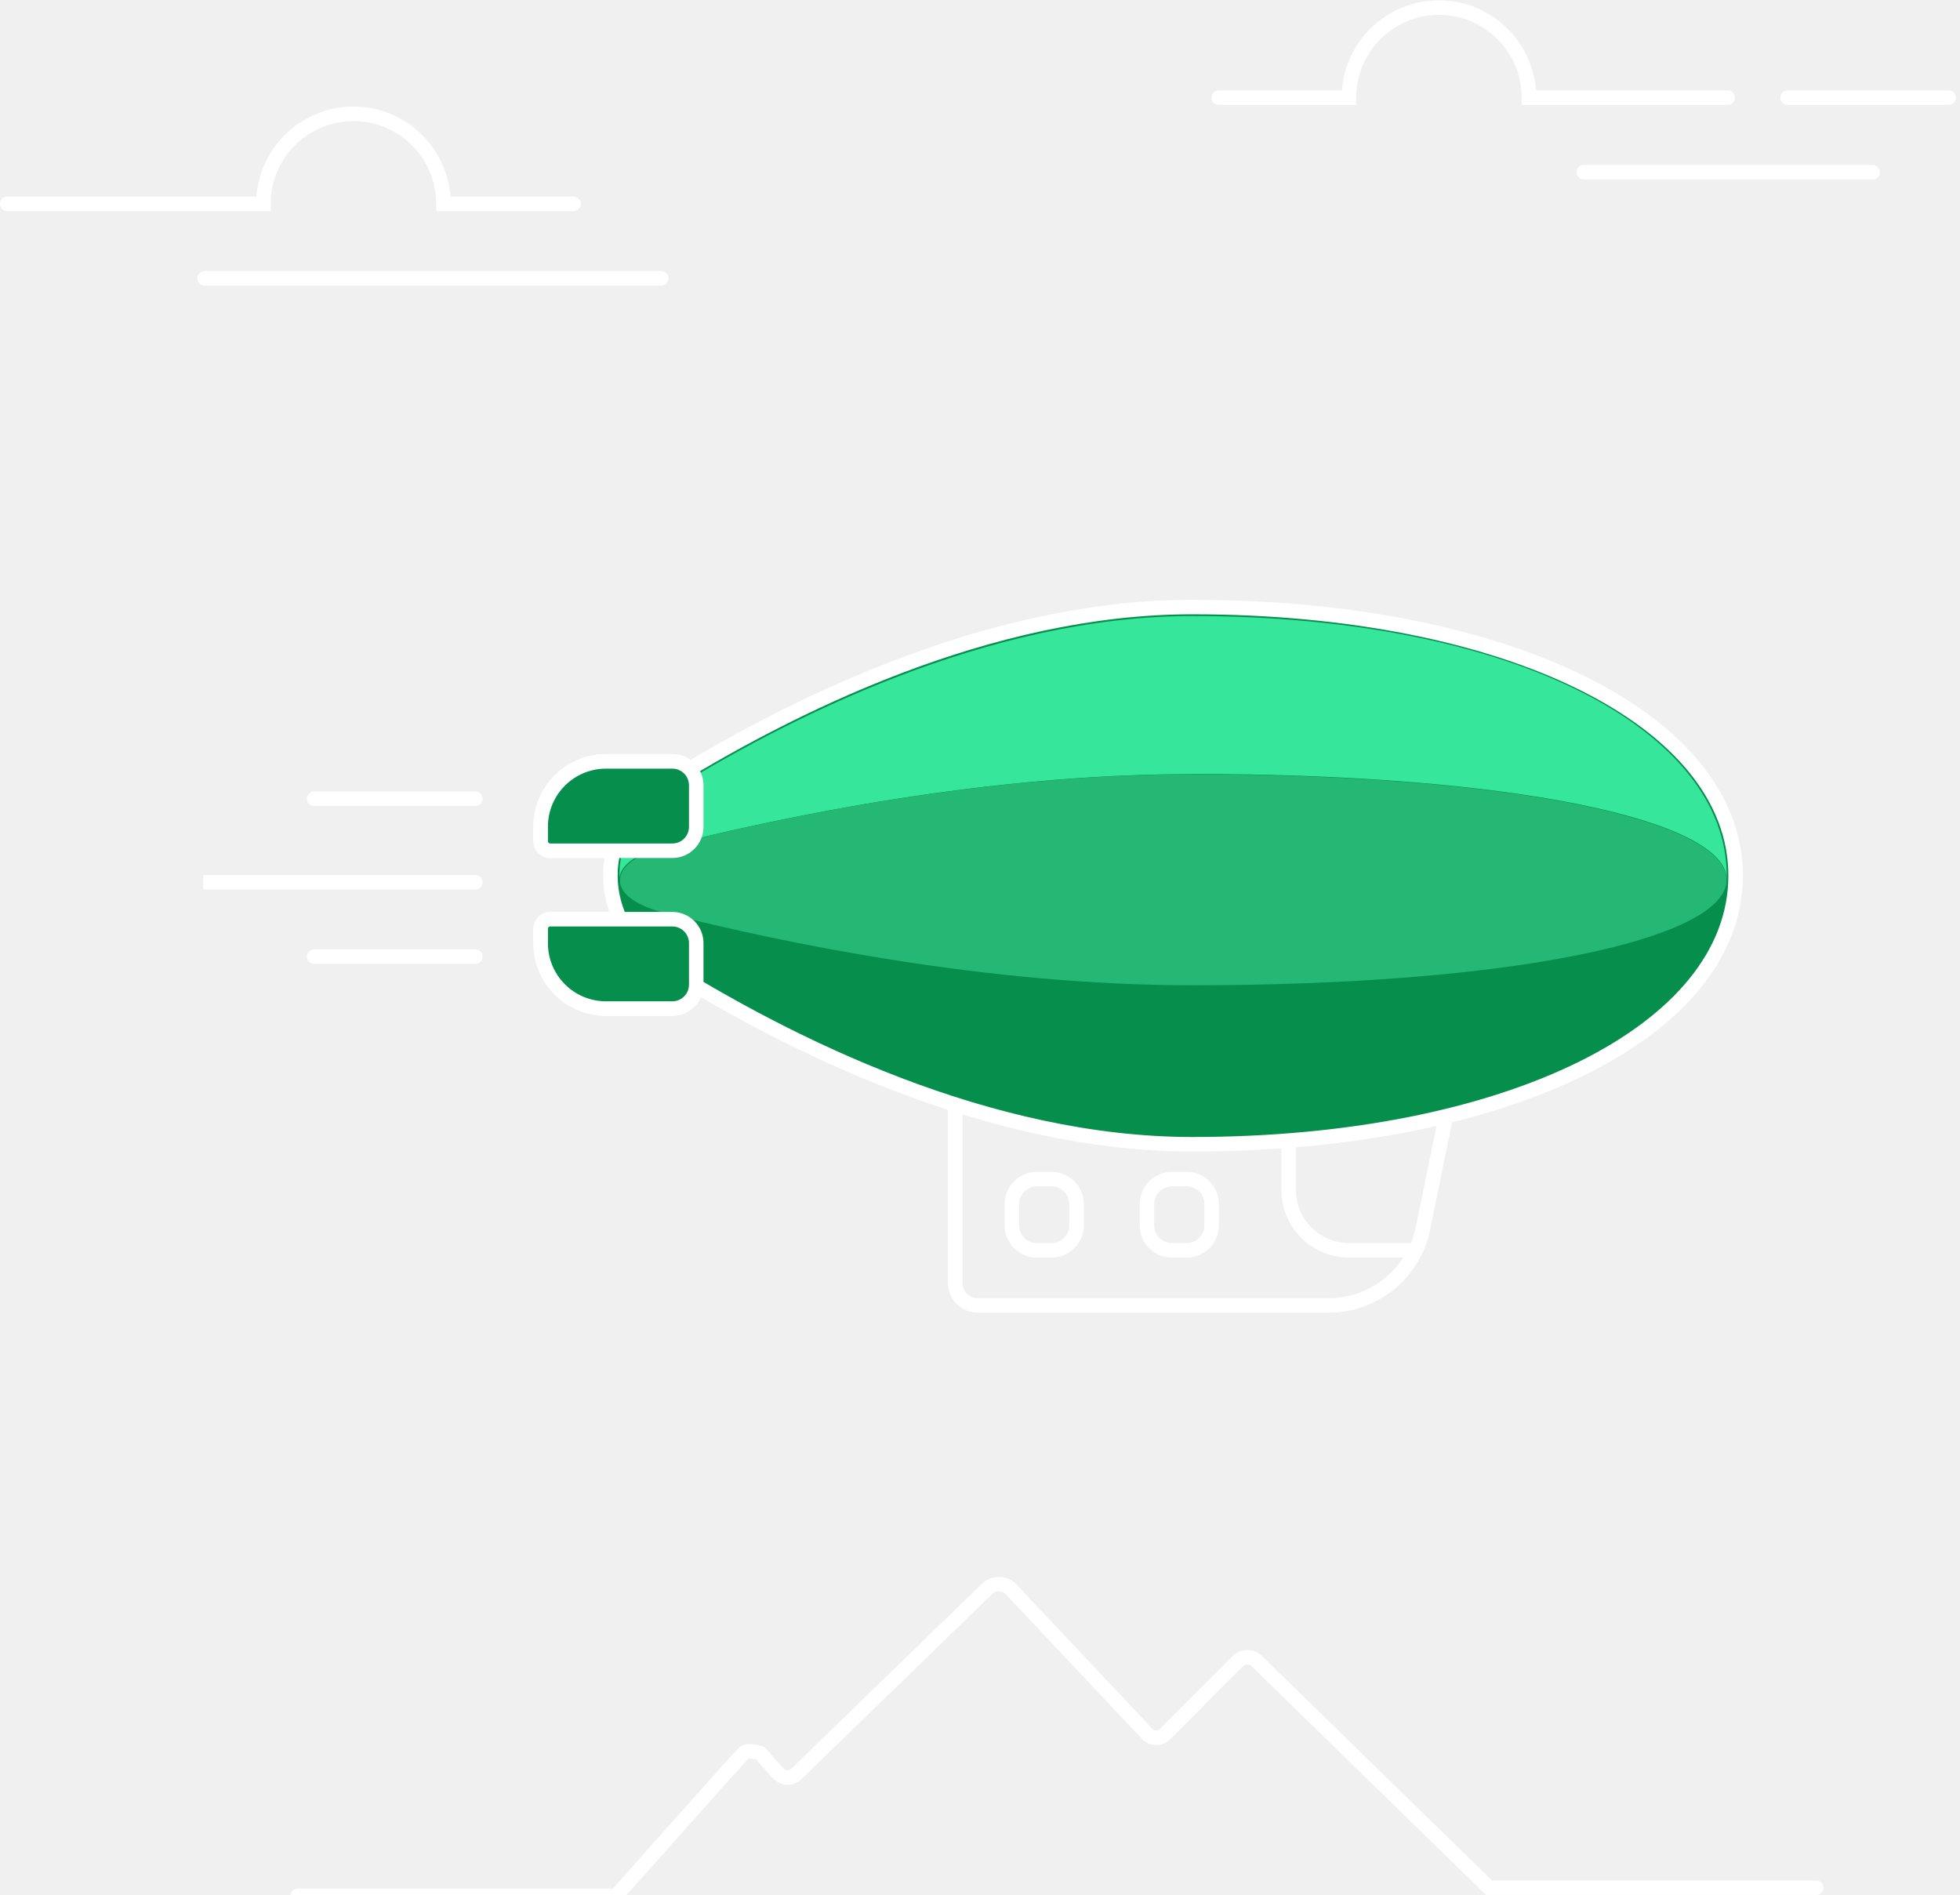
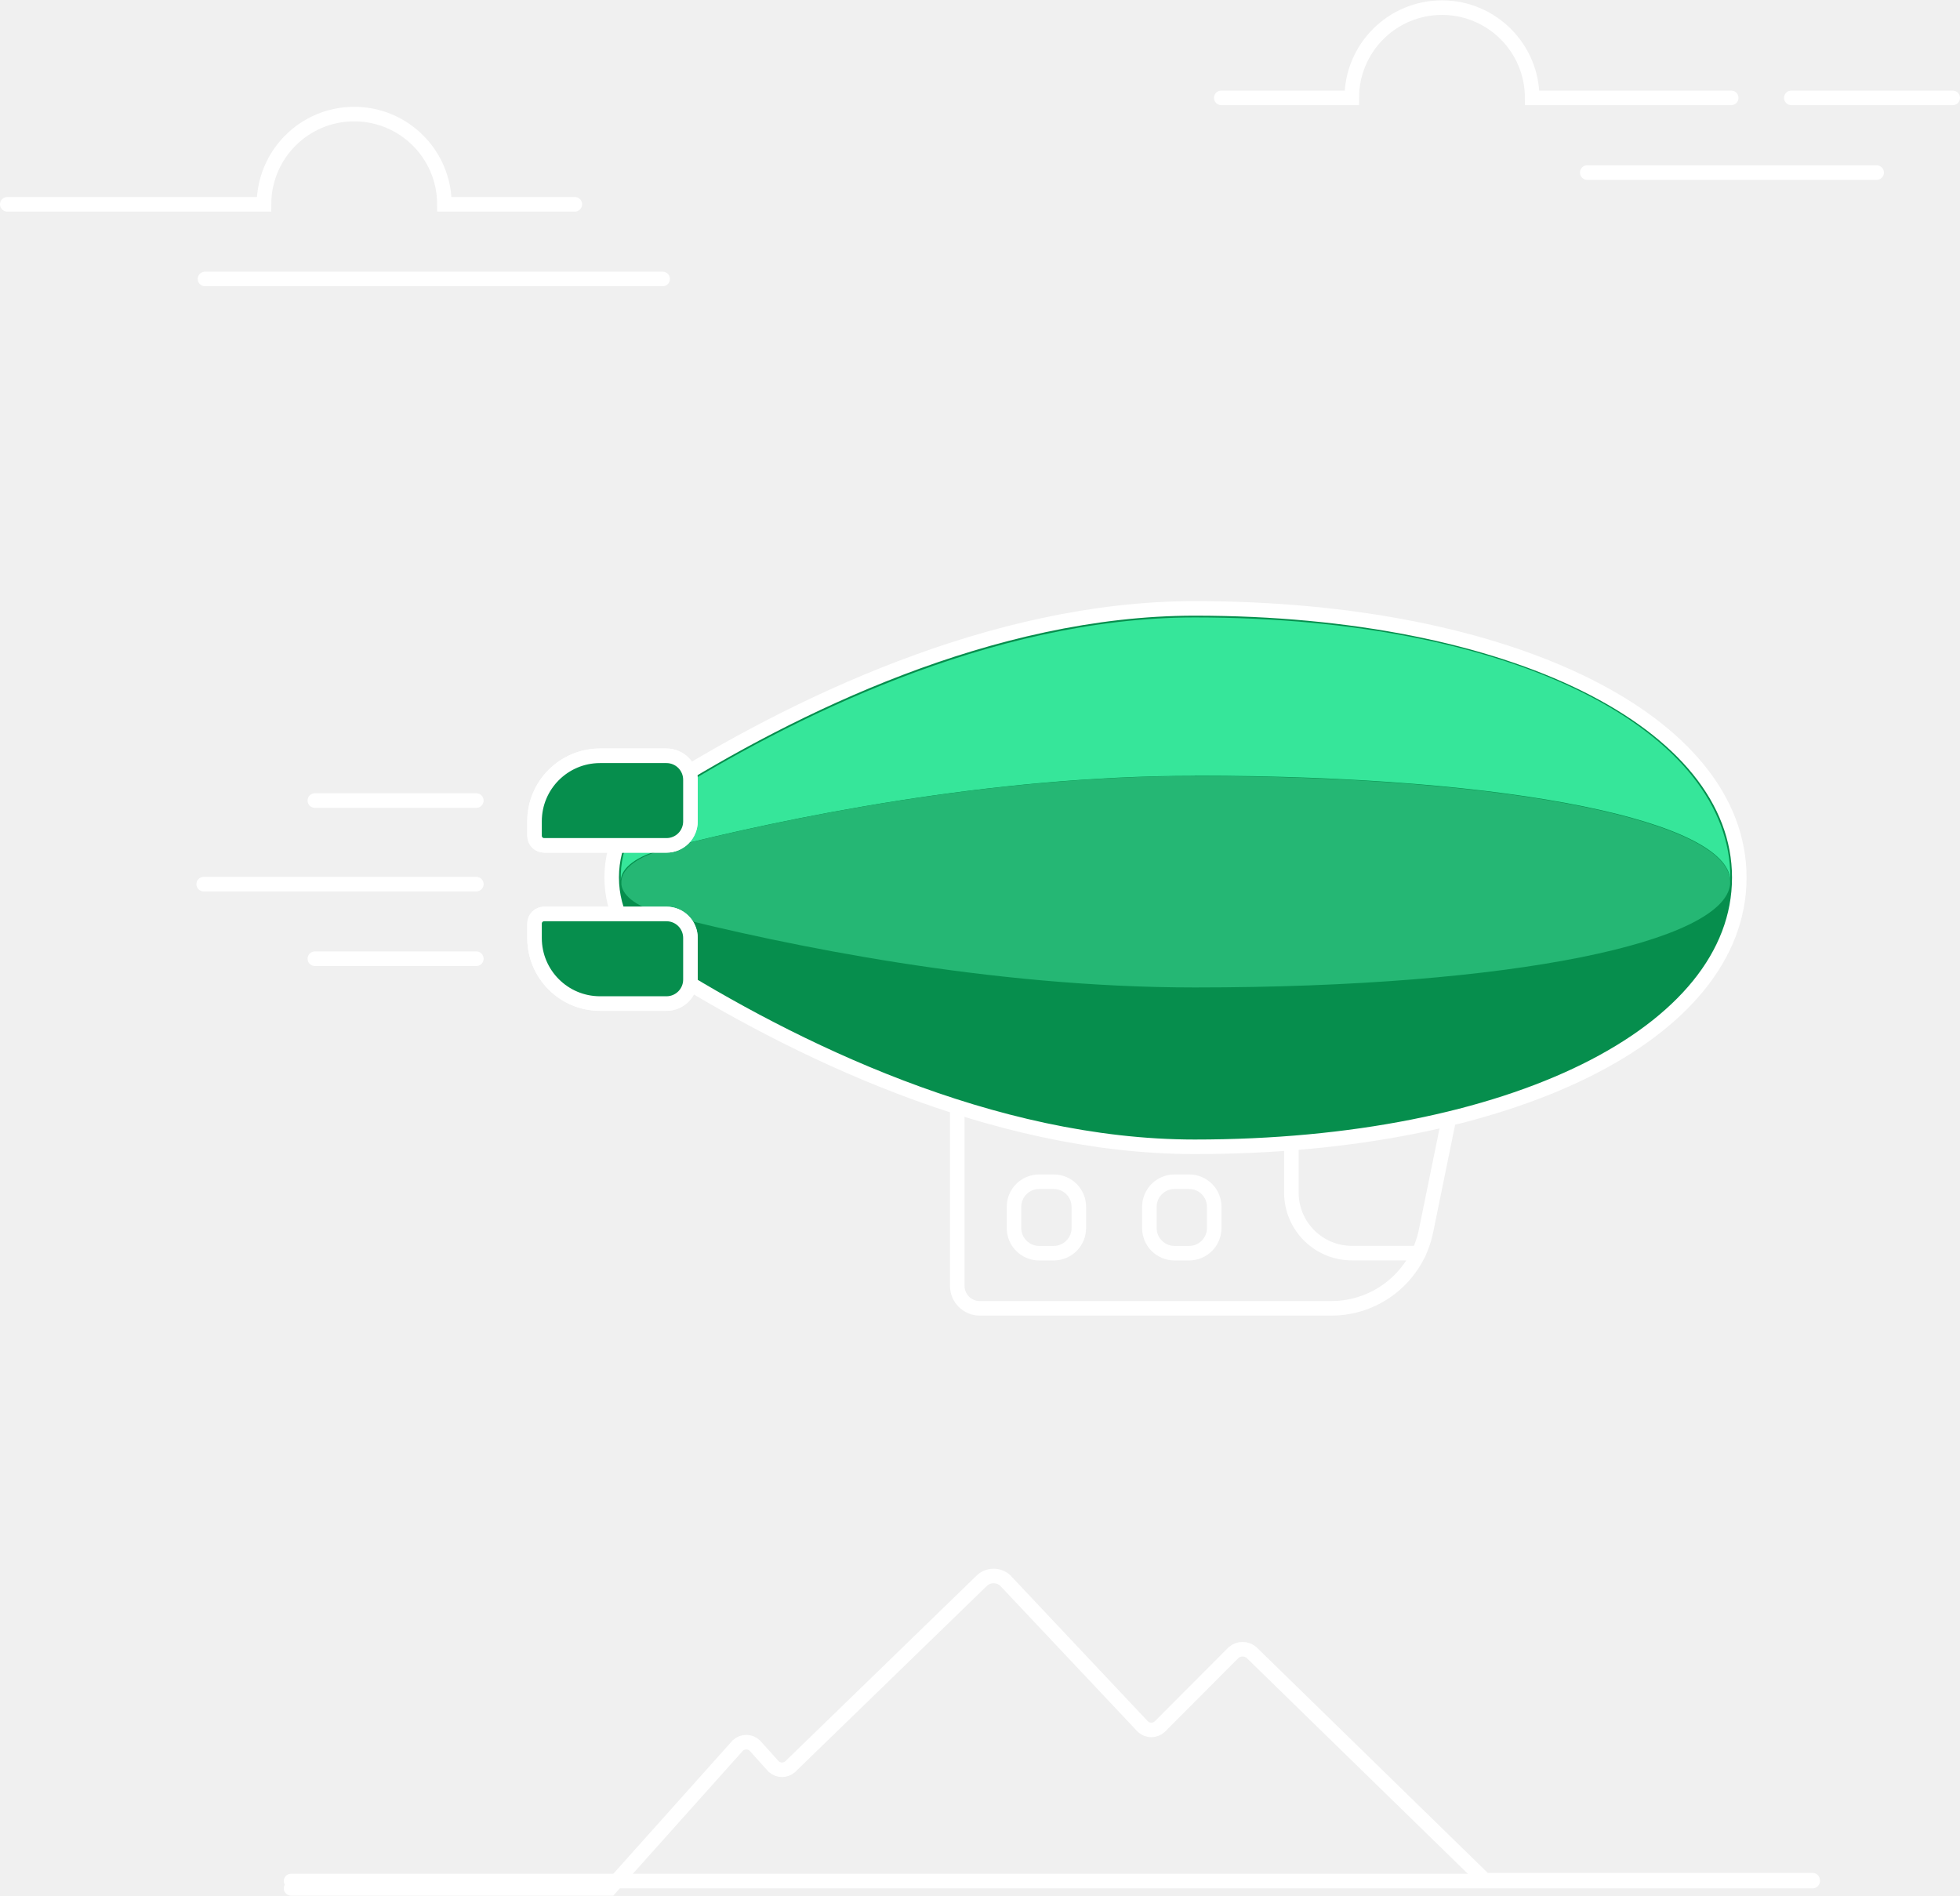
- <svg xmlns="http://www.w3.org/2000/svg" xmlns:xlink="http://www.w3.org/1999/xlink" width="270" height="261" viewBox="0 0 270 261">
-   <g id="Page-1" stroke="none" stroke-width="1" fill="none" fill-rule="evenodd">
-     <g id="primary-award-from" transform="translate(1 1)">
-       <g id="body-bottom" transform="translate(130.59 149.85)" stroke="#FFF" stroke-linecap="round" stroke-width="2">
-         <g>
-           <path d="M3.08 28.97h48.36a13.27 13.27 0 0013-10.65L68.18 0H0v25.89a3.09 3.09 0 003.08 3.08h0z" id="Path" stroke-linejoin="round" />
-           <path d="M63.43 21.38h-9.22a8.31 8.31 0 01-8.28-8.31V0" id="Path" />
-           <path d="M31.89 11.57h-2.05a3.45 3.45 0 00-3.43 3.45v2.92a3.45 3.45 0 003.43 3.45h2.05a3.45 3.45 0 003.43-3.45v-2.92a3.44 3.44 0 00-3.43-3.45h0z" id="enlarge-window" stroke-linejoin="round">
-             <animate id="enlargeWindowOpacity" attributeType="CSS" attributeName="opacity" from="1" to="0" dur="0.001s" fill="freeze" begin="2.5s" />
-           </path>
-           <path d="M13.28 11.57h-2.05a3.45 3.45 0 00-3.43 3.45v2.92a3.45 3.45 0 003.43 3.45h2.05a3.45 3.45 0 003.43-3.45v-2.92a3.45 3.45 0 00-3.43-3.45h0z" id="Path" stroke-linejoin="round" />
-           <animateTransform attributeName="transform" type="scale" values="1, 0.8; 1, 1; 1, 0.8; 1, 1; 1, 0.8" keyTimes="0; 0.3; 0.5; 0.7; 1" dur="2s" additive="sum" repeatCount="indefinite" begin="-1s" />
-           <animateTransform attributeName="transform" type="skewX" values="-5; 0; 5; 0; -5" keyTimes="0; 0.3; 0.5; 0.7; 1" dur="2s" additive="sum" repeatCount="indefinite" begin="-1s" />
-         </g>
-       </g>
-       <g id="bottom fins">
-         <g id="Group">
-           <path id="Path" d="M82.46 103.88h9.16a3.29 3.29 0 013.29 3.3v5.71a3.29 3.29 0 01-3.29 3.3H74.8a1.319 1.319 0 01-1.32-1.32v-2a9 9 0 019-9" fill="#068E4D" />
-           <path id="Path_2" fill-rule="evenodd" clip-rule="evenodd" d="M82.46 103.88h9.16a3.29 3.29 0 013.29 3.3v5.71a3.29 3.29 0 01-3.29 3.3H74.8a1.319 1.319 0 01-1.32-1.32v-2a8.999 8.999 0 018.98-8.99v0z" stroke="#fff" stroke-width="2" stroke-linecap="round" stroke-linejoin="round" />
-         </g>
-         <g id="Group_2">
-           <path id="Path_3" d="M82.46 137.93h9.16a3.29 3.29 0 003.29-3.3v-5.71a3.29 3.29 0 00-3.29-3.3H74.8a1.319 1.319 0 00-1.32 1.32v2a9 9 0 009 9" fill="#068E4D" />
-           <path id="Path_4" fill-rule="evenodd" clip-rule="evenodd" d="M82.46 137.93h9.16a3.29 3.29 0 003.29-3.3v-5.71a3.29 3.29 0 00-3.29-3.3H74.8a1.319 1.319 0 00-1.32 1.32v2a8.999 8.999 0 008.98 8.99v0z" stroke="#fff" stroke-width="2" stroke-linecap="round" stroke-linejoin="round" />
-         </g>
-         <animateTransform attributeName="transform" type="translate" values="0 5; 0 0; 0 5" dur="2s" repeatCount="indefinite" />
-       </g>
-       <g id="body" transform="translate(82.332 81.86)">
-         <g>
-           <path d="M80.898 74.76c43.38 0 74.86-15.55 74.86-37s-31.48-37-74.86-37c-27.94 0-55.36 13.53-73.46 24.87a14.3 14.3 0 000 24.21c18.09 11.33 45.52 24.87 73.46 24.87" id="Path" fill="#068E4D" fill-rule="nonzero" />
-           <path d="M80.898 74.76c43.38 0 74.86-15.55 74.86-37s-31.48-37-74.86-37c-27.94 0-55.36 13.53-73.46 24.87a14.3 14.3 0 000 24.21c18.09 11.38 45.52 24.92 73.46 24.92z" id="Path" stroke="#FFF" stroke-width="2" />
-           <path d="M80.898 23.77c-28.23 0-56.07 5.76-72.81 10-3.95 1-6 2.66-6.08 4.34a12.93 12.93 0 016.07-11.43C24.818 16.18 52.658 2 80.888 2c44.81 0 73.64 16 73.64 35.75v.37c-.37-7.95-29.1-14.37-73.63-14.37" id="Path" fill="#36E69A" fill-rule="nonzero" />
-           <path d="M8.078 42.8c16.74 4.27 44.58 10 72.81 10 44.14 0 72.75-6.32 73.6-14.18-.86 19.34-29.45 34.86-73.6 34.86-28.23 0-56.07-14.19-72.81-24.68a12.88 12.88 0 01-6-10.18c.26 1.61 2.26 3.18 6 4.14" id="Path" fill="#068E4D" fill-rule="nonzero" />
-           <path d="M8.078 33.8c16.74-4.27 44.58-10 72.81-10 44.53 0 73.26 6.43 73.61 14.38v.51c-.85 7.86-29.45 14.17-73.6 14.17-28.23 0-56.07-5.76-72.81-10-3.79-1-5.79-2.53-6-4.13v-.51c.13-1.69 2.15-3.36 6.1-4.37" id="Path" fill="#25B774" fill-rule="nonzero">
-             <animate attributeName="d" values="                 M8.013 34.218C23.5 28 52.766 21 81.105 21C125.807 21 154.649 30.57 155 38.693V39.214C154.147 47.245 125.426 55 81.105 55C52.766 55 23.664 49.38 8.023 43.475C4.219 42.453 2.211 40.89 2 39.255V38.734C2.131 37.007 4.158 35.301 8.124 34.269;                 M8.013 34.218C24.818 29.855 52.766 24 81.105 24C125.807 24 154.649 30.57 155 38.693V39.214C154.147 47.245 125.426 57 81.105 57C52.766 57 23.664 49.38 8.023 43.475C4.219 42.453 2.211 40.89 2 39.255V38.734C2.131 37.007 4.158 35.301 8.124 34.269;                 M8.013 34.218C23.5 28 52.766 21 81.105 21C125.807 21 154.649 30.57 155 38.693V39.214C154.147 47.245 125.426 55 81.105 55C52.766 55 23.664 49.38 8.023 43.475C4.219 42.453 2.211 40.89 2 39.255V38.734C2.131 37.007 4.158 35.301 8.124 34.269" begin="0s" dur="2s" repeatCount="indefinite" />
-           </path>
-         </g>
-       </g>
-       <g id="top fins">
-         <g id="Group_5">
-           <path id="Path_13" d="M82.46 103.88h9.16a3.29 3.29 0 013.29 3.3v5.71a3.29 3.29 0 01-3.29 3.3H74.8a1.319 1.319 0 01-1.32-1.32v-2a9 9 0 019-9" fill="#068E4D" />
-           <path id="Path_14" fill-rule="evenodd" clip-rule="evenodd" d="M82.46 103.88h9.16a3.29 3.29 0 013.29 3.3v5.71a3.29 3.29 0 01-3.29 3.3H74.8a1.319 1.319 0 01-1.32-1.32v-2a8.999 8.999 0 018.98-8.99v0z" stroke="#fff" stroke-width="2" stroke-linecap="round" stroke-linejoin="round" />
-         </g>
-         <g id="Group_6">
-           <path id="Path_15" d="M82.46 137.93h9.16a3.29 3.29 0 003.29-3.3v-5.71a3.29 3.29 0 00-3.29-3.3H74.8a1.319 1.319 0 00-1.32 1.32v2a9 9 0 009 9" fill="#068E4D" />
-           <path id="Path_16" fill-rule="evenodd" clip-rule="evenodd" d="M82.46 137.93h9.16a3.29 3.29 0 003.29-3.3v-5.71a3.29 3.29 0 00-3.29-3.3H74.8a1.319 1.319 0 00-1.32 1.32v2a8.999 8.999 0 008.98 8.99v0z" stroke="#fff" stroke-width="2" stroke-linecap="round" stroke-linejoin="round" />
-         </g>
-         <animateTransform attributeName="transform" type="translate" values="0 0; 0 5; 0 0" dur="2s" repeatCount="indefinite" />
-       </g>
-       <g id="clouds" transform="translate(0 .05)" stroke="#FFF" stroke-linecap="round" stroke-width="2">
-         <g id="cloud-2" transform="translate(0 14.63)">
-           <path id="Path" d="M27.18 22.66h62.91M0 12.4h35.29c0-6.848 5.552-12.4 12.4-12.4 6.848 0 12.4 5.552 12.4 12.4h17.93">
-             <animateTransform id="cloud2Translate" attributeName="transform" type="translate" from="200 0" to="-10 0" dur="2s" fill="freeze" />
-             <animate id="cloud2OpacityIn" attributeType="CSS" attributeName="opacity" values="0; 1; 1; 0" keyTimes="0; 0.2; 0.8; 1" dur="2s" fill="freeze" />
-           </path>
-         </g>
-         <g id="cloud-1" transform="translate(166.88)">
-           <path id="Path" d="M50.31 22.67h39.78M70.1 12.4H42.74c0-6.848-5.552-12.4-12.4-12.4-6.848 0-12.4 5.552-12.4 12.4H0M78.36 12.4h22.19">
-             <animateTransform id="cloud1Translate" attributeName="transform" type="translate" values="170 0; 0 0; -170 0" keyTimes="0; 0.5; 1" dur="4s" fill="freeze" />
-             <animate id="cloud1OpacityIn" attributeType="CSS" attributeName="opacity" values="0; 1; 1; 0" keyTimes="0; 0.5; 0.9; 1" dur="4s" fill="freeze" begin="cloud1Translate.begin" />
-           </path>
-         </g>
-       </g>
-       <defs>
-         <rect id="tailRect" width="39" height="33" stroke="black" transform="translate(0 -5)" />
-         <clipPath id="tailClip">
-           <use xlink:href="#tailRect" />
-         </clipPath>
-       </defs>
-       <g id="tail" transform="translate(27 108.53)" stroke="#FFF" stroke-linecap="round" stroke-width="2" clip-path="url(#tailClip)">
-         <path id="top-tail" d="M37.48.5h-22.2">
-           <animateTransform id="topTailScale" attributeName="transform" type="translate" values="1 0; 10 0; 1 0" keyTimes="0; 0.5; 1" dur="1s" repeatCount="indefinite" />
-         </path>
-         <path id="bottom-tail" d="M37.48 22.24h-22.2">
-           <animateTransform id="bottomTailScale" attributeName="transform" type="translate" values="1 0; 10 0; 1 0" keyTimes="0; 0.5; 1" dur="1s" repeatCount="indefinite" begin="topTailScale.begin + 0.2s" />
-         </path>
-         <path id="long-tail" d="M37.48 11.99H0">
-           <animateTransform id="longTailScale" attributeName="transform" type="translate" values="1 0; 10 0; 1 0" keyTimes="0; 0.5; 1" dur="1s" repeatCount="indefinite" begin="topTailScale.begin + 0.4s" />
-         </path>
-       </g>
-       <g id="mountain" transform="translate(39.01 215.612)" stroke="#FFF" stroke-linecap="round" stroke-width="2">
-         <path d="M 210.17 43.42 L 165.11 43.42 L 133.03 12.12 C 132.326 11.525 131.294 11.525 130.59 12.12 L 120.39 22.35 C 119.744 22.909 118.786 22.909 118.14 22.35 L 99.14 2.18 C 98.245 1.423 96.935 1.423 96.04 2.18 C 87.233 10.727 78.427 19.273 69.62 27.82 C 68.976 28.383 68.014 28.383 67.37 27.82 C 66.726 27.257 64.74 24.9 64.74 24.9 C 64.74 24.9 63.084 24.301 62.43 24.9 C 61.776 25.499 44.86 44.54 44.86 44.54 L 1.01 44.54" stroke="white" stroke-width="2" stroke-linecap="round">
-           <animate attributeName="d" values="               M 210.17 43.42 L 165.11 43.42 L 133.03 12.12 C 132.326 11.525 131.294 11.525 130.59 12.12 L 120.39 22.35 C 119.744 22.909 118.786 22.909 118.14 22.35 L 99.14 2.18 C 98.245 1.423 96.935 1.423 96.04 2.18 C 87.233 10.727 78.427 19.273 69.62 27.82 C 68.976 28.383 68.014 28.383 67.37 27.82 C 66.726 27.257 64.74 24.9 64.74 24.9 C 64.74 24.9 63.084 24.301 62.43 24.9 C 61.776 25.499 44.86 44.54 44.86 44.54 L 1.01 44.54;               M 210.17 43.54 L 187.722 43.54 L 165.275 43.54 C 157.792 43.54 150.31 43.54 142.827 43.54 L 120.38 43.54 C 119.52 43.54 118.82 43.54 118.13 43.54 L 99.13 43.54 C 98.38 43.54 97.823 43.54 97.344 43.54 C 96.865 43.54 96.465 43.54 96.03 43.54 C 85.263 43.54 74.497 43.54 63.73 43.54 C 63.367 43.54 63.061 43.54 62.791 43.54 C 62.521 43.54 62.287 43.54 62.066 43.54 C 61.844 43.54 61.637 43.54 61.42 43.54 L 1.01 43.54             " dur="1s" fill="freeze" repeatCount="1" begin="2.5s" />
-         </path>
-       </g>
-       <animate id="from" attributeType="CSS" attributeName="opacity" from="1" to="0" dur="0.5s" fill="freeze" begin="3.5s" />
-     </g>
-     <path d="M220.52,120.53 L203.39,120.53 C193.709,120.486 185.881,112.631 185.87,102.95 L185.87,65.1 C185.881,55.419 193.709,47.564 203.39,47.52 L220.52,47.52 C230.197,47.569 238.019,55.423 238.03,65.1 L238.03,102.93 C238.025,112.613 230.203,120.475 220.52,120.53 Z" id="window" stroke="#FFFFFF" stroke-width="15" transform="translate(130, 157) scale(0.15, 0.12)" opacity="0">
-       <animate attributeType="CSS" attributeName="opacity" from="0" to="1" dur="0.001s" fill="freeze" begin="enlargeWindowOpacity.begin" />
-       <animateTransform attributeName="transform" type="translate" values="130, 157; 20, 35" keyTimes="0; 1" dur="0.5s" additive="replace" fill="freeze" begin="enlargeWindowOpacity.end + 0.3s" />
-       <animateTransform id="windowTransform" attributeName="transform" type="scale" values="0.15 0.12; 1, 1" keyTimes="0; 1" dur="0.5s" additive="sum" fill="freeze" begin="enlargeWindowOpacity.end + 0.3s" />
-       <animate id="to" attributeType="CSS" attributeName="stroke-width" from="15" to="2" dur="0.2s" fill="freeze" begin="enlargeWindowOpacity.end + 0.3s" />
-     </path>
-     <g id="primary-award-to" transform="translate(20 36)" opacity="0">
-       <g id="ski" transform="translate(34.65343, 0.014212)" fill="#FFFFFF" fill-rule="nonzero">
-         <path d="M2.007,222.876 C0.806,222.77 -0.086,221.717 0.007,220.516 L13.667,27.346 C14.767,11.856 8.867,5.426 4.917,2.876 C4.459,2.567 4.236,2.011 4.352,1.471 C4.469,0.932 4.902,0.518 5.447,0.426 C13.867,-0.914 33.047,-0.914 30.867,29.276 L17.297,221.756 C17.191,222.952 16.145,223.842 14.947,223.756 L2.007,222.876 Z" id="Path" />
-         <path d="M35.367,223.256 C34.783,223.248 34.227,223.008 33.82,222.59 C33.413,222.172 33.189,221.609 33.197,221.026 L35.437,27.396 C35.627,11.866 29.367,5.786 25.277,3.486 C24.807,3.202 24.555,2.662 24.641,2.12 C24.727,1.577 25.132,1.141 25.667,1.016 C34.027,-0.884 53.157,-1.984 52.817,28.296 L50.567,221.226 C50.561,221.809 50.324,222.367 49.908,222.776 C49.492,223.184 48.93,223.411 48.347,223.406 L35.367,223.256 Z" id="Path" />
-       </g>
-       <g id="chair" transform="translate(68.07997, 59.18939)">
-         <path d="M134.94,95.731 L74.2,95.731 L74.2,81.541 L129.29,81.541 C134.765,81.552 139.196,85.996 139.19,91.471 C139.185,93.816 137.285,95.715 134.94,95.721" id="Path" fill="#A67EE5" fill-rule="nonzero" />
-         <path d="M134.94,95.731 L74.2,95.731 L74.2,81.541 L129.29,81.541 C134.765,81.552 139.196,85.996 139.19,91.471 C139.19,93.819 137.289,95.725 134.94,95.731 Z" id="Path" stroke="#FFFFFF" stroke-width="2" />
-         <polygon id="Path" fill="#A67EE5" fill-rule="nonzero" points="62.91 164.221 48.94 164.221 42.63 122.631 56.6 122.631" />
-         <polygon id="Path" stroke="#FFFFFF" stroke-width="2" points="62.91 164.221 48.94 164.221 42.63 122.631 56.6 122.631" />
-         <polygon id="Path" fill="#A67EE5" fill-rule="nonzero" points="112.46 164.221 98.5 164.221 92.2 122.631 106.16 122.631" />
-         <polygon id="Path" stroke="#FFFFFF" stroke-width="2" points="112.46 164.221 98.5 164.221 92.2 122.631 106.16 122.631" />
-         <path d="M158.77,108.361 L102.88,108.361 C100.109,108.361 97.756,106.331 97.35,103.591 L86.49,31.351 C92.41,26.448 94.492,18.287 91.644,11.148 C88.796,4.009 81.669,-0.478 74,0.041 L18.92,0.041 L18.6,102.911 L34.37,126.261 L81.56,134.651 C82.912,135.146 84.34,135.401 85.78,135.401 L158.78,135.401 C166.252,135.401 172.31,129.343 172.31,121.871 C172.31,114.398 166.252,108.341 158.78,108.341" id="Path" fill="#A67EE5" fill-rule="nonzero" />
-         <path d="M158.77,108.361 L102.88,108.361 C100.109,108.361 97.756,106.331 97.35,103.591 L86.49,31.351 C92.41,26.448 94.492,18.287 91.644,11.148 C88.796,4.009 81.669,-0.478 74,0.041 L18.92,0.041 L18.6,102.911 L34.37,126.261 L81.56,134.651 C82.912,135.146 84.34,135.401 85.78,135.401 L158.78,135.401 C166.045,135.118 171.788,129.146 171.785,121.876 C171.782,114.606 166.035,108.637 158.77,108.361 Z" id="Path" stroke="#FFFFFF" stroke-width="2" />
-         <path d="M39.86,103.601 L29,31.361 C35.339,26.116 37.231,17.197 33.567,9.83 C29.904,2.463 21.65,-1.41 13.643,0.479 C5.636,2.369 -0.016,9.523 7.10542736e-15,17.751 C0.002,19.53 0.269,21.299 0.79,23.001 L16.09,124.911 C16.991,130.961 22.182,135.443 28.3,135.451 L101.3,135.451 C108.626,135.251 114.462,129.255 114.462,121.926 C114.462,114.596 108.626,108.6 101.3,108.401 L45.39,108.401 C42.621,108.387 40.274,106.359 39.86,103.621" id="Path" fill="#A67EE5" fill-rule="nonzero" />
-         <path d="M39.86,103.601 L29,31.361 C35.339,26.116 37.231,17.197 33.567,9.83 C29.904,2.463 21.65,-1.41 13.643,0.479 C5.636,2.369 -0.016,9.523 7.10542736e-15,17.751 C0.002,19.53 0.269,21.299 0.79,23.001 L16.09,124.911 C16.991,130.961 22.182,135.443 28.3,135.451 L101.3,135.451 C108.626,135.251 114.462,129.255 114.462,121.926 C114.462,114.596 108.626,108.6 101.3,108.401 L45.39,108.401 C42.614,108.386 40.265,106.347 39.86,103.601 Z" id="Path" stroke="#FFFFFF" stroke-width="2" />
-         <path d="M83.7,95.731 L11.7,95.731 L9.57,81.541 L78.04,81.541 C83.515,81.552 87.946,85.996 87.94,91.471 C87.935,93.816 86.035,95.715 83.69,95.721" id="Path" fill="#A67EE5" fill-rule="nonzero" />
-         <path d="M83.7,95.731 L11.7,95.731 L9.57,81.541 L78.04,81.541 C83.515,81.552 87.946,85.996 87.94,91.471 C87.94,93.816 86.045,95.72 83.7,95.731 L83.7,95.731 Z" id="Path" stroke="#FFFFFF" stroke-width="2" />
-         <line x1="29" y1="31.351" x2="86.49" y2="31.351" id="Path" stroke="#FFFFFF" stroke-width="2" stroke-linecap="round" />
-       </g>
-       <g id="leaves" transform="translate(0, 66.57)">
-         <path d="M24.7,22.53 C30.946,30.846 36.18,39.876 40.29,49.43 C33.126,41.994 26.42,34.129 20.21,25.88 C14.008,17.602 8.308,8.96 3.14,-3.55271368e-15 C11.193,6.63 18.431,14.193 24.7,22.53" id="Path" fill="#36E69A" fill-rule="nonzero" />
-         <path d="M26.46,42.92 C34.858,48.806 42.514,55.686 49.26,63.41 C40.328,58.717 31.698,53.47 23.42,47.7 C15.225,41.969 7.402,35.724 -3.55271368e-15,29 C9.367,32.517 18.256,37.193 26.46,42.92" id="Path" fill="#36E69A" fill-rule="nonzero" />
-         <path d="M39.18,34.01 C41.947,44 45.313,53.814 49.26,63.4 C49.02,53.08 47.508,42.83 44.76,32.88 C41.906,22.628 37.859,12.747 32.7,3.44 C34.243,13.75 36.403,23.959 39.17,34.01" id="Path" fill="#36E69A" fill-rule="nonzero" />
-         <path d="M52.84,42.05 C52.897,52.306 53.585,62.549 54.9,72.72 C57.418,62.902 58.681,52.805 58.66,42.67 C58.595,32.094 57.252,21.564 54.66,11.31 C53.374,21.506 52.749,31.774 52.79,42.05" id="Path" fill="#25B774" fill-rule="nonzero" />
-         <path d="M28.6,58.09 C37.934,61.866 46.765,66.783 54.89,72.73 C45.312,70.283 35.905,67.209 26.73,63.53 C17.677,59.869 8.869,55.63 0.36,50.84 C10.051,52.046 19.546,54.496 28.61,58.13" id="Path" fill="#25B774" fill-rule="nonzero" />
-         <path d="M33.58,72.36 C43.201,74.907 52.461,78.66 61.14,83.53 C51.428,82.333 41.812,80.462 32.36,77.93 C23.026,75.423 13.866,72.307 4.94,68.6 C14.61,68.623 24.237,69.877 33.59,72.33" id="Path" fill="#25B774" fill-rule="nonzero" />
-         <path d="M64.23,53.32 C62.553,63.327 61.517,73.431 61.13,83.57 C65.276,74.472 68.24,64.881 69.95,55.03 C71.7,44.731 72.177,34.256 71.37,23.84 C68.292,33.485 65.903,43.337 64.22,53.32" id="Path" fill="#25B774" fill-rule="nonzero" />
-         <path d="M44.38,90.53 C53.887,93.487 62.982,97.633 71.45,102.87 C61.795,101.267 52.262,98.998 42.92,96.08 C33.701,93.191 24.682,89.7 15.92,85.63 C25.576,86.051 35.139,87.697 44.38,90.53" id="Path" fill="#068E4D" fill-rule="nonzero" />
-         <path d="M75.79,72.82 C73.699,82.75 72.25,92.804 71.45,102.92 C75.974,94 79.335,84.536 81.45,74.76 C83.625,64.544 84.535,54.099 84.16,43.66 C80.688,53.17 77.895,62.915 75.8,72.82" id="Path" fill="#068E4D" fill-rule="nonzero" />
-         <path d="M54.42,109.22 C63.799,112.574 72.716,117.1 80.96,122.69 C71.378,120.674 61.946,118.001 52.73,114.69 C43.637,111.416 34.768,107.551 26.18,103.12 C35.813,103.939 45.303,105.982 54.42,109.2" id="Path" fill="#068E4D" fill-rule="nonzero" />
-         <path d="M86.52,92.79 C84.019,102.626 82.155,112.614 80.94,122.69 C85.822,113.959 89.569,104.64 92.09,94.96 C94.693,84.83 96.036,74.418 96.09,63.96 C92.222,73.331 89.024,82.966 86.52,92.79" id="Path" fill="#068E4D" fill-rule="nonzero" />
-         <path d="M38.14,46.2 C61.355,80.619 80.44,117.651 95,156.53" id="Path" stroke="#36E69A" stroke-width="2" stroke-linecap="round" stroke-linejoin="round" />
-         <animateTransform id="leavesRotate" attributeName="transform" type="rotate" values="0 111 235; 3 111 235; 0 111 235;" keyTimes="0; 0.5; 1" dur="1s" repeatCount="indefinite" additive="sum" begin="to.end" />
-       </g>
-       <line x1="17.55" y1="224.1" x2="241.04" y2="224.1" id="mountain-low" stroke="#FFFFFF" stroke-width="2" stroke-linecap="round" />
-       <defs>
-         <path d="M220.52,120.53 L203.39,120.53 C193.709,120.486 185.881,112.631 185.87,102.95 L185.87,65.1 C185.881,55.419 193.709,47.564 203.39,47.52 L220.52,47.52 C230.197,47.569 238.019,55.423 238.03,65.1 L238.03,102.93 C238.025,112.613 230.203,120.475 220.52,120.53 Z" id="windowMaskPath" />
-         <clipPath id="windowClip">
-           <use xlink:href="#windowMaskPath" />
-         </clipPath>
-       </defs>
-       <g id="window-clip" transform="translate(185, 47)" clip-path="url(#windowClip)">
-         <g id="Group" stroke="#FFFFFF" stroke-linecap="round" stroke-width="2">
-           <g transform="translate(-184, 24) scale(0.4, 0.4)" id="Path">
-             <line x1="27.18" y1="37.34" x2="90.09" y2="37.34" />
-             <path d="M0,27.08 L35.29,27.08 C35.29,20.232 40.842,14.68 47.69,14.68 C54.538,14.68 60.09,20.232 60.09,27.08 L78.02,27.08" />
-             <line x1="217.19" y1="22.72" x2="256.97" y2="22.72" />
-             <path d="M236.98,12.45 L209.62,12.45 C209.62,5.602 204.068,0.05 197.22,0.05 C190.372,0.05 184.82,5.602 184.82,12.45 L166.88,12.45" />
-             <line x1="245.24" y1="12.45" x2="267.43" y2="12.45" />
-           </g>
-           <animateTransform attributeName="transform" type="translate" values="800, 0; 50, 0" keyTimes="0; 1" dur="4s" fill="freeze" begin="to.end" repeatCount="indefinite" />
-         </g>
-       </g>
-       <animate id="to" attributeType="CSS" attributeName="opacity" from="0" to="1" dur="0.5s" fill="freeze" begin="from.end" />
-       <animateTransform id="toTranslate" attributeName="transform" type="translate" from="-170 0" to="0 0" dur="0.5s" fill="freeze" begin="from.end" additive="sum" />
-     </g>
-   </g>
+ <svg xmlns="http://www.w3.org/2000/svg" viewBox="0 0 269.43 260.54">
+   <path d="M175.44,249.28h48.36a13.27,13.27,0,0,0,13-10.65l3.74-18.32H172.36v25.89A3.09,3.09,0,0,0,175.44,249.28Z" transform="translate(-40.77 -69.46)" fill="none" stroke="#fff" stroke-linecap="round" stroke-linejoin="round" stroke-width="2" />
+   <path d="M235.79,241.69h-9.22a8.31,8.31,0,0,1-8.28-8.31V220.31" transform="translate(-40.77 -69.46)" fill="none" stroke="#fff" stroke-linecap="round" stroke-miterlimit="10" stroke-width="2" />
+   <path d="M204.25,231.88h-2.05a3.45,3.45,0,0,0-3.43,3.45v2.92a3.45,3.45,0,0,0,3.43,3.45h2.05a3.45,3.45,0,0,0,3.43-3.45v-2.92A3.44,3.44,0,0,0,204.25,231.88Z" transform="translate(-40.77 -69.46)" fill="none" stroke="#fff" stroke-linecap="round" stroke-linejoin="round" stroke-width="2" />
+   <path d="M185.64,231.88h-2.05a3.45,3.45,0,0,0-3.43,3.45v2.92a3.45,3.45,0,0,0,3.43,3.45h2.05a3.45,3.45,0,0,0,3.43-3.45v-2.92A3.45,3.45,0,0,0,185.64,231.88Z" transform="translate(-40.77 -69.46)" fill="none" stroke="#fff" stroke-linecap="round" stroke-linejoin="round" stroke-width="2" />
+   <path d="M205,227.08c43.38,0,74.86-15.55,74.86-37s-31.48-37-74.86-37c-27.94,0-55.36,13.53-73.46,24.87a14.3,14.3,0,0,0,0,24.21c18.09,11.33,45.52,24.87,73.46,24.87" transform="translate(-40.77 -69.46)" fill="#068e4d" />
+   <path d="M205,227.08c43.38,0,74.86-15.55,74.86-37s-31.48-37-74.86-37c-27.94,0-55.36,13.53-73.46,24.87a14.3,14.3,0,0,0,0,24.21C149.63,213.54,177.06,227.08,205,227.08Z" transform="translate(-40.77 -69.46)" fill="none" stroke="#fff" stroke-width="2" />
+   <path d="M205,176.09c-28.23,0-56.07,5.76-72.81,10-3.95,1-6,2.66-6.08,4.34A12.93,12.93,0,0,1,132.18,179c16.74-10.5,44.58-24.68,72.81-24.68,44.81,0,73.64,16,73.64,35.75,0,0.12,0,.24,0,0.37-0.37-7.95-29.1-14.37-73.63-14.37" transform="translate(-40.77 -69.46)" fill="#36e69a" />
+   <path d="M132.18,195.12c16.74,4.27,44.58,10,72.81,10,44.14,0,72.75-6.32,73.6-14.18-0.86,19.34-29.45,34.86-73.6,34.86-28.23,0-56.07-14.19-72.81-24.68a12.88,12.88,0,0,1-6-10.18c0.26,1.61,2.26,3.18,6,4.14" transform="translate(-40.77 -69.46)" fill="#068e4d" />
+   <path d="M132.18,186.12c16.74-4.27,44.58-10,72.81-10,44.53,0,73.26,6.43,73.61,14.38,0,0.17,0,.34,0,0.51-0.85,7.86-29.45,14.17-73.6,14.17-28.23,0-56.07-5.76-72.81-10-3.79-1-5.79-2.53-6-4.13l0-.51c0.13-1.69,2.15-3.36,6.1-4.37" transform="translate(-40.77 -69.46)" fill="#25b774" />
+   <path d="M123.23,173.34h9.16a3.29,3.29,0,0,1,3.29,3.3v5.71a3.29,3.29,0,0,1-3.29,3.3H115.57a1.32,1.32,0,0,1-1.32-1.32v-2a9,9,0,0,1,9-9" transform="translate(-40.77 -69.46)" fill="#068e4d" />
+   <path d="M123.23,173.34h9.16a3.29,3.29,0,0,1,3.29,3.3v5.71a3.29,3.29,0,0,1-3.29,3.3H115.57a1.32,1.32,0,0,1-1.32-1.32v-2A9,9,0,0,1,123.23,173.34Z" transform="translate(-40.77 -69.46)" fill="none" stroke="#fff" stroke-linecap="round" stroke-linejoin="round" stroke-width="2" />
+   <path d="M123.23,207.39h9.16a3.29,3.29,0,0,0,3.29-3.3v-5.71a3.29,3.29,0,0,0-3.29-3.3H115.57a1.32,1.32,0,0,0-1.32,1.32v2a9,9,0,0,0,9,9" transform="translate(-40.77 -69.46)" fill="#068e4d" />
+   <path d="M123.23,207.39h9.16a3.29,3.29,0,0,0,3.29-3.3v-5.71a3.29,3.29,0,0,0-3.29-3.3H115.57a1.32,1.32,0,0,0-1.32,1.32v2A9,9,0,0,0,123.23,207.39Z" transform="translate(-40.77 -69.46)" fill="none" stroke="#fff" stroke-linecap="round" stroke-linejoin="round" stroke-width="2" />
+   <path d="M123.23,173.34h9.16a3.29,3.29,0,0,1,3.29,3.3v5.71a3.29,3.29,0,0,1-3.29,3.3H115.57a1.32,1.32,0,0,1-1.32-1.32v-2a9,9,0,0,1,9-9" transform="translate(-40.77 -69.46)" fill="#068e4d" />
+   <path d="M123.23,173.34h9.16a3.29,3.29,0,0,1,3.29,3.3v5.71a3.29,3.29,0,0,1-3.29,3.3H115.57a1.32,1.32,0,0,1-1.32-1.32v-2A9,9,0,0,1,123.23,173.34Z" transform="translate(-40.77 -69.46)" fill="none" stroke="#fff" stroke-linecap="round" stroke-linejoin="round" stroke-width="2" />
+   <path d="M123.23,207.39h9.16a3.29,3.29,0,0,0,3.29-3.3v-5.71a3.29,3.29,0,0,0-3.29-3.3H115.57a1.32,1.32,0,0,0-1.32,1.32v2a9,9,0,0,0,9,9" transform="translate(-40.77 -69.46)" fill="#068e4d" />
+   <path d="M123.23,207.39h9.16a3.29,3.29,0,0,0,3.29-3.3v-5.71a3.29,3.29,0,0,0-3.29-3.3H115.57a1.32,1.32,0,0,0-1.32,1.32v2A9,9,0,0,0,123.23,207.39Z" transform="translate(-40.77 -69.46)" fill="none" stroke="#fff" stroke-linecap="round" stroke-linejoin="round" stroke-width="2" />
+   <line x1="28.18" y1="38.34" x2="91.09" y2="38.34" fill="none" stroke="#fff" stroke-linecap="round" stroke-miterlimit="10" stroke-width="2" />
+   <path d="M41.77,97.54H77.06a12.4,12.4,0,1,1,24.8,0h17.93" transform="translate(-40.77 -69.46)" fill="none" stroke="#fff" stroke-linecap="round" stroke-miterlimit="10" stroke-width="2" />
+   <line x1="218.19" y1="23.72" x2="257.97" y2="23.72" fill="none" stroke="#fff" stroke-linecap="round" stroke-miterlimit="10" stroke-width="2" />
+   <path d="M278.75,82.91H251.39a12.4,12.4,0,1,0-24.8,0H208.65" transform="translate(-40.77 -69.46)" fill="none" stroke="#fff" stroke-linecap="round" stroke-miterlimit="10" stroke-width="2" />
+   <line x1="246.24" y1="13.45" x2="268.43" y2="13.45" fill="none" stroke="#fff" stroke-linecap="round" stroke-miterlimit="10" stroke-width="2" />
+   <line x1="65.48" y1="110.03" x2="43.28" y2="110.03" fill="none" stroke="#fff" stroke-linecap="round" stroke-miterlimit="10" stroke-width="2" />
+   <line x1="65.48" y1="131.77" x2="43.28" y2="131.77" fill="none" stroke="#fff" stroke-linecap="round" stroke-miterlimit="10" stroke-width="2" />
+   <line x1="65.48" y1="121.52" x2="28" y2="121.52" fill="none" stroke="#fff" stroke-linecap="round" stroke-miterlimit="10" stroke-width="2" />
+   <path d="M289.94,327.88H244.88L212.8,296.58a1.89,1.89,0,0,0-2.44,0l-10.2,10.23a1.72,1.72,0,0,1-2.25,0l-19-20.17a2.4,2.4,0,0,0-3.1,0l-26.42,25.64a1.71,1.71,0,0,1-2.25,0l-2.63-2.92a1.71,1.71,0,0,0-2.31,0L124.63,329H80.78" transform="translate(-40.77 -69.46)" fill="none" stroke="#fff" stroke-linecap="round" stroke-miterlimit="10" stroke-width="2" />
+   <path d="M289.94,328H200.15c-0.86,0-1.56,0-2.25,0h-19c-1.5,0-2.23,0-3.1,0h-32.3c-1.09,0-1.66,0-2.31,0H80.78" transform="translate(-40.77 -69.46)" fill="none" stroke="#fff" stroke-linecap="round" stroke-miterlimit="10" stroke-width="2" />
</svg>
